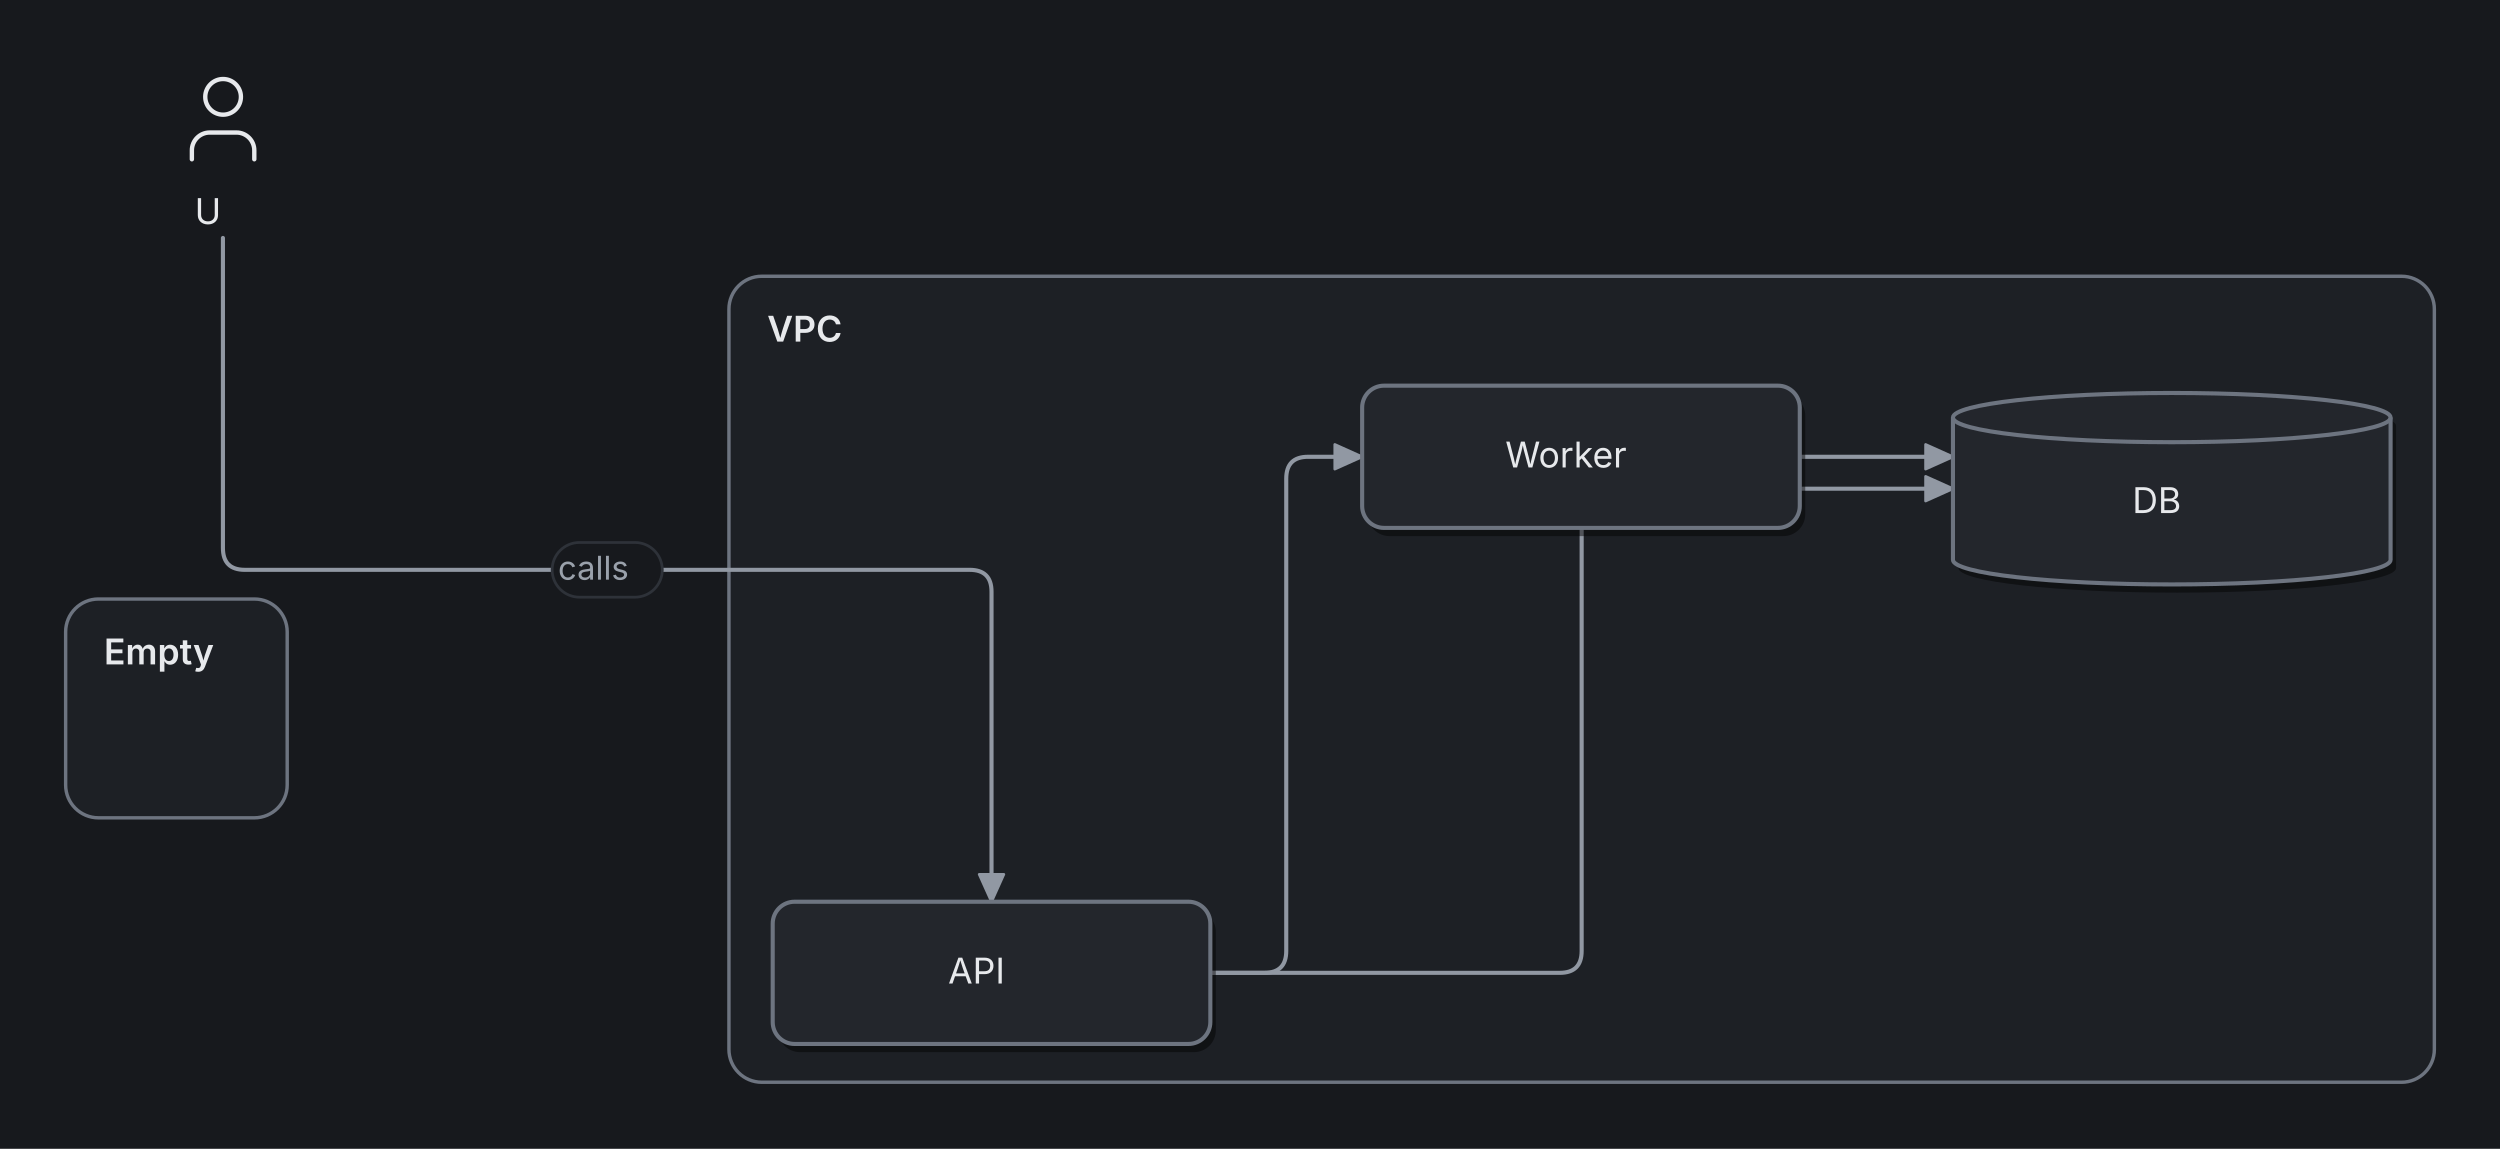
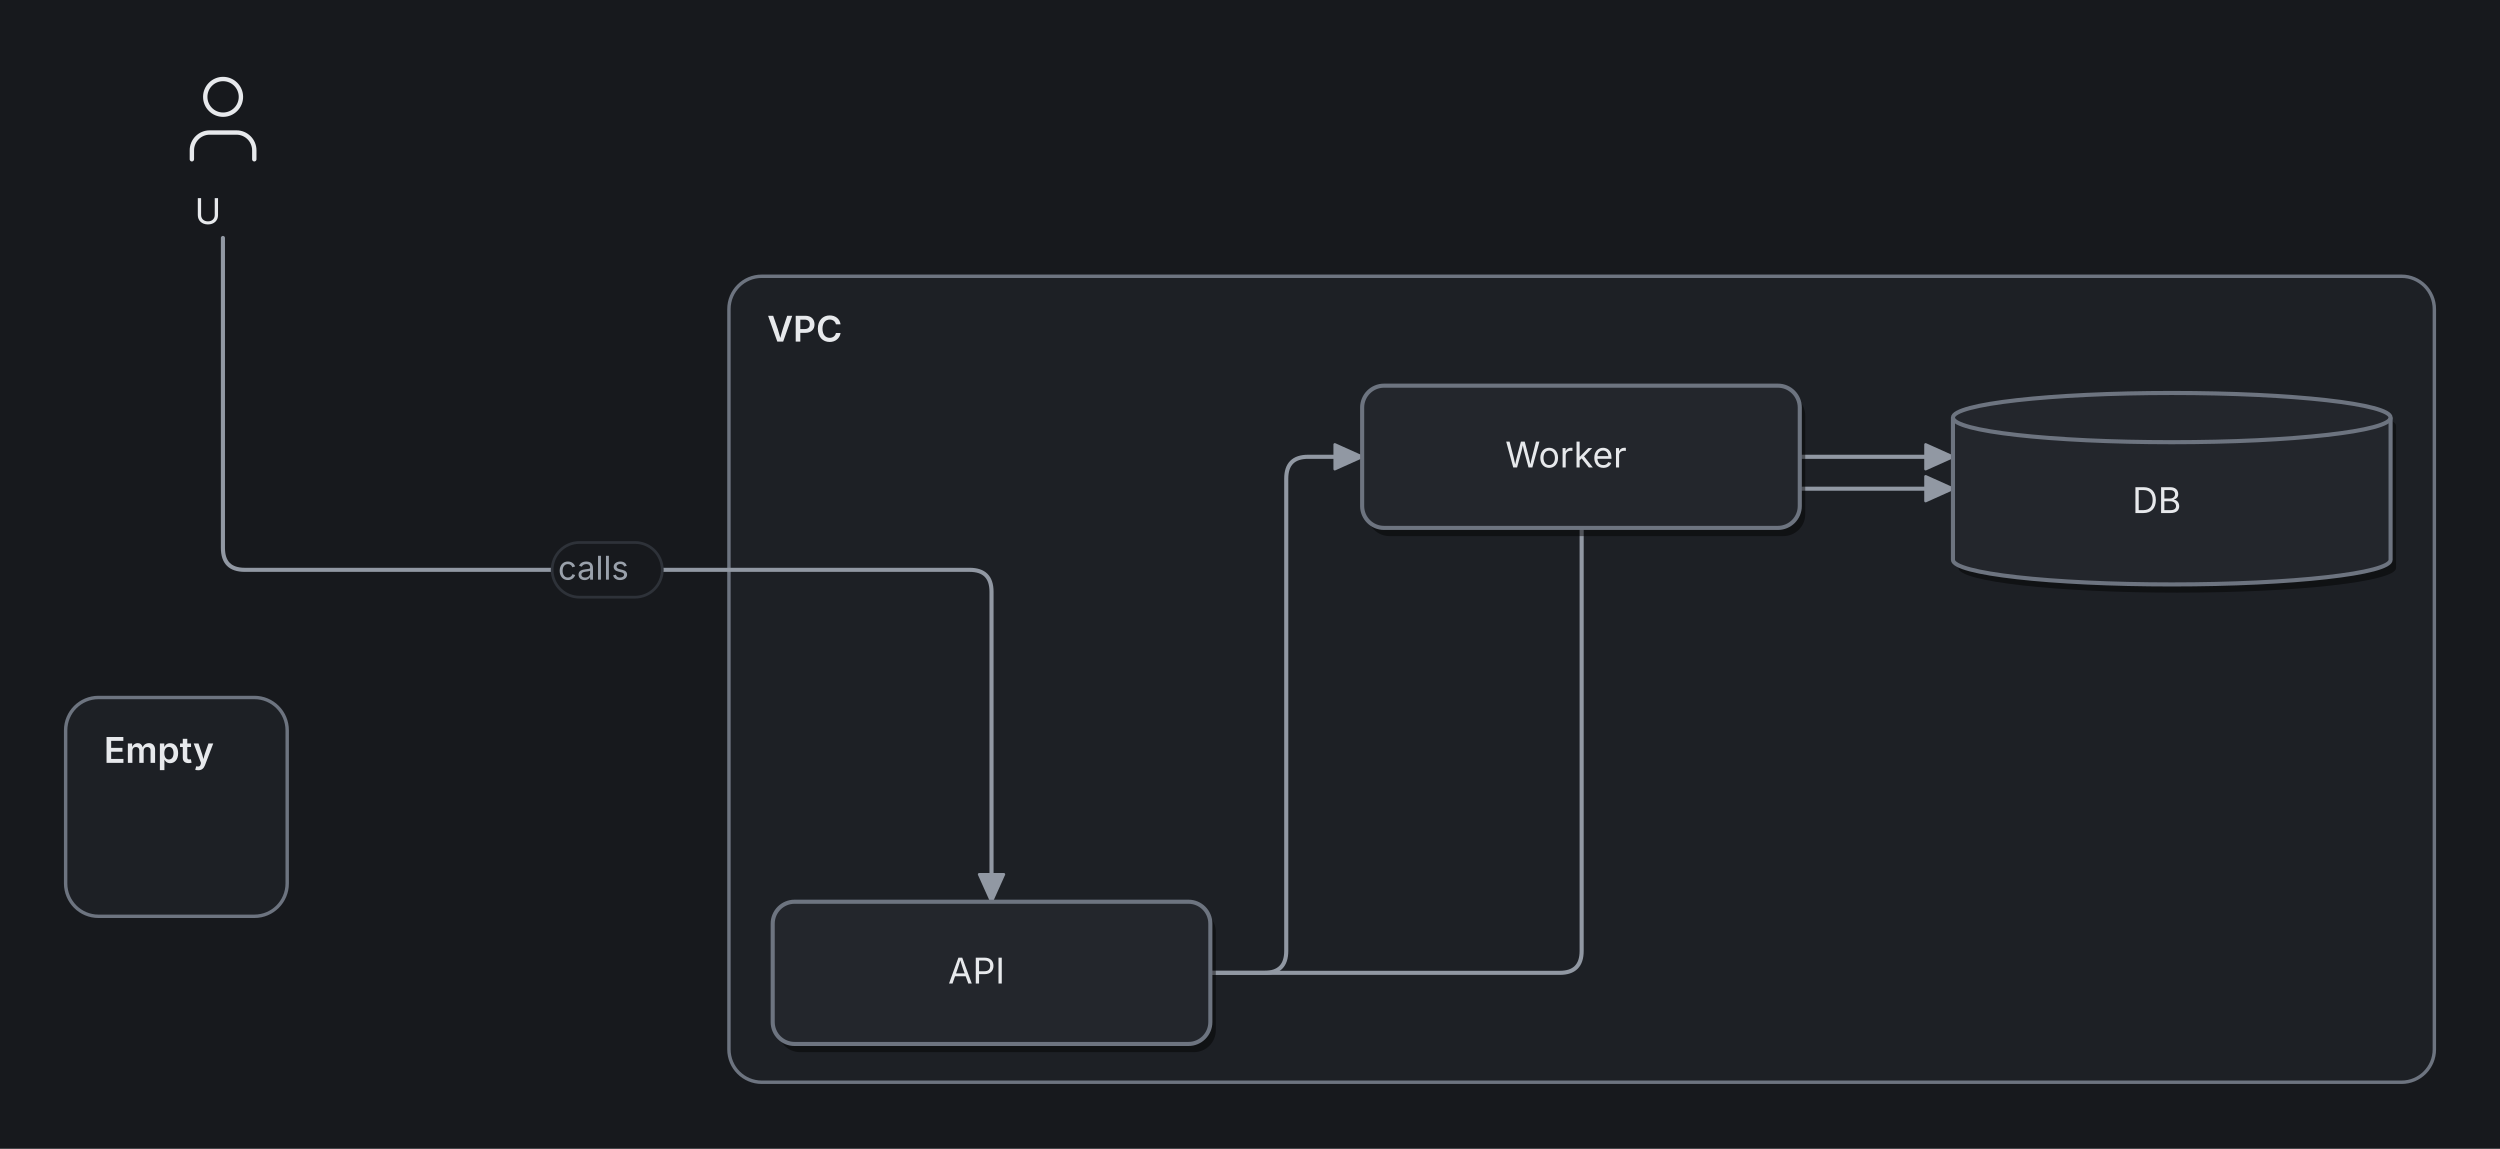
<svg xmlns="http://www.w3.org/2000/svg" width="914" height="420" viewBox="0 0 914 420" font-family="Inter, 'Inter var', system-ui, -apple-system, 'Segoe UI', 'Noto Sans KR', sans-serif" data-diagram="cloud-architecture" data-theme="dark">
  <rect width="914" height="420" fill="#17191d" />
  <g data-role="group" data-id="VPC">
    <rect x="266.5" y="101" width="623.5" height="294.67" rx="12" fill="#1d2025" stroke="#6d7480" stroke-width="1.25" />
  </g>
  <text font-size="13" font-weight="600" fill="#e7e9ec" text-anchor="start" xml:space="preserve">
    <tspan x="280.5" y="124.9">VPC</tspan>
  </text>
  <g data-role="group" data-id="Empty">
-     <rect x="24" y="219" width="81" height="80" rx="12" fill="#1d2025" stroke="#6d7480" stroke-width="1.25" />
+     <rect x="24" y="255" width="81" height="80" rx="12" fill="#1d2025" stroke="#6d7480" stroke-width="1.25" />
  </g>
  <text font-size="13" font-weight="600" fill="#e7e9ec" text-anchor="start" xml:space="preserve">
-     <tspan x="38" y="242.9">Empty</tspan>
+     <tspan x="38" y="278.9">Empty</tspan>
  </text>
  <g data-edge="e1">
    <path d="M81.5 87L81.5 200.33Q81.5 208.33 89.5 208.33L354.5 208.33Q362.5 208.33 362.5 216.33L362.5 321.67" fill="none" stroke="#9198a3" stroke-width="1.5" stroke-linecap="round" stroke-linejoin="round" />
    <path d="M362.5 329.67L367 319.67L358 319.67Z" fill="#9198a3" stroke="#9198a3" stroke-width="1" stroke-linejoin="round" />
  </g>
  <g data-edge="e2">
    <path d="M442.5 355.67L570.25 355.67Q578.25 355.67 578.25 347.67L578.25 186.67Q578.25 178.67 586.25 178.67L706 178.67" fill="none" stroke="#9198a3" stroke-width="1.5" stroke-linecap="round" stroke-linejoin="round" />
    <path d="M714 178.67L704 174.17L704 183.17Z" fill="#9198a3" stroke="#9198a3" stroke-width="1" stroke-linejoin="round" />
  </g>
  <g data-edge="e3">
    <path d="M658,167L706,167" fill="none" stroke="#9198a3" stroke-width="1.5" stroke-linecap="round" stroke-linejoin="round" />
    <path d="M714 167L704 162.5L704 171.5Z" fill="#9198a3" stroke="#9198a3" stroke-width="1" stroke-linejoin="round" />
  </g>
  <g data-edge="e4">
    <path d="M442.5 355.67L462.25 355.67Q470.25 355.67 470.25 347.67L470.25 175Q470.25 167 478.25 167L490 167" fill="none" stroke="#9198a3" stroke-width="1.5" stroke-linecap="round" stroke-linejoin="round" />
    <path d="M498 167L488 162.5L488 171.5Z" fill="#9198a3" stroke="#9198a3" stroke-width="1" stroke-linejoin="round" />
  </g>
  <g data-icon="user" data-icon-set="lucide" transform="translate(62 24) scale(1.63)">
    <path d="M19 21v-2a4 4 0 0 0-4-4H9a4 4 0 0 0-4 4v2 M8 7a4 4 0 1 0 8 0a4 4 0 1 0 -8 0" fill="none" stroke="#e7e9ec" stroke-width="0.98" stroke-linecap="round" stroke-linejoin="round" />
  </g>
  <text font-size="13" fill="#e7e9ec" text-anchor="middle" xml:space="preserve">
    <tspan x="81.5" y="81.9">U</tspan>
  </text>
  <g data-role="node" data-id="API">
    <rect x="284.5" y="332.67" width="160" height="52" rx="8" fill="rgba(0,0,0,0.45)" stroke="none" />
    <rect x="282.5" y="329.67" width="160" height="52" rx="8" fill="#23262c" stroke="#6d7480" stroke-width="1.5" />
  </g>
  <text font-size="13" fill="#e7e9ec" text-anchor="middle" xml:space="preserve">
    <tspan x="362.5" y="359.57">API</tspan>
  </text>
  <g data-role="node" data-id="Worker">
    <rect x="500" y="144" width="160" height="52" rx="8" fill="rgba(0,0,0,0.45)" stroke="none" />
    <rect x="498" y="141" width="160" height="52" rx="8" fill="#23262c" stroke="#6d7480" stroke-width="1.5" />
  </g>
  <text font-size="13" fill="#e7e9ec" text-anchor="middle" xml:space="preserve">
    <tspan x="578" y="170.9">Worker</tspan>
  </text>
  <g data-role="node" data-id="DB">
    <path d="M716 155.67A80 9 0 0 1 876 155.67V207.67A80 9 0 0 1 716 207.67Z" fill="rgba(0,0,0,0.45)" stroke="none" />
    <path d="M716 155.67A80 9 0 0 0 876 155.67" fill="none" stroke="none" />
    <path d="M714 152.67A80 9 0 0 1 874 152.67V204.67A80 9 0 0 1 714 204.67Z" fill="#23262c" stroke="#6d7480" stroke-width="1.5" />
    <path d="M714 152.67A80 9 0 0 0 874 152.67" fill="none" stroke="#6d7480" stroke-width="1.5" />
  </g>
  <text font-size="13" fill="#e7e9ec" text-anchor="middle" xml:space="preserve">
    <tspan x="794" y="187.57">DB</tspan>
  </text>
  <rect x="201.86" y="198.33" width="40.28" height="20" rx="10" fill="#17191d" stroke="#2e3239" stroke-width="1" />
  <text font-size="12" fill="#9aa1ab" text-anchor="middle" xml:space="preserve">
    <tspan x="222" y="211.93">calls</tspan>
  </text>
</svg>
